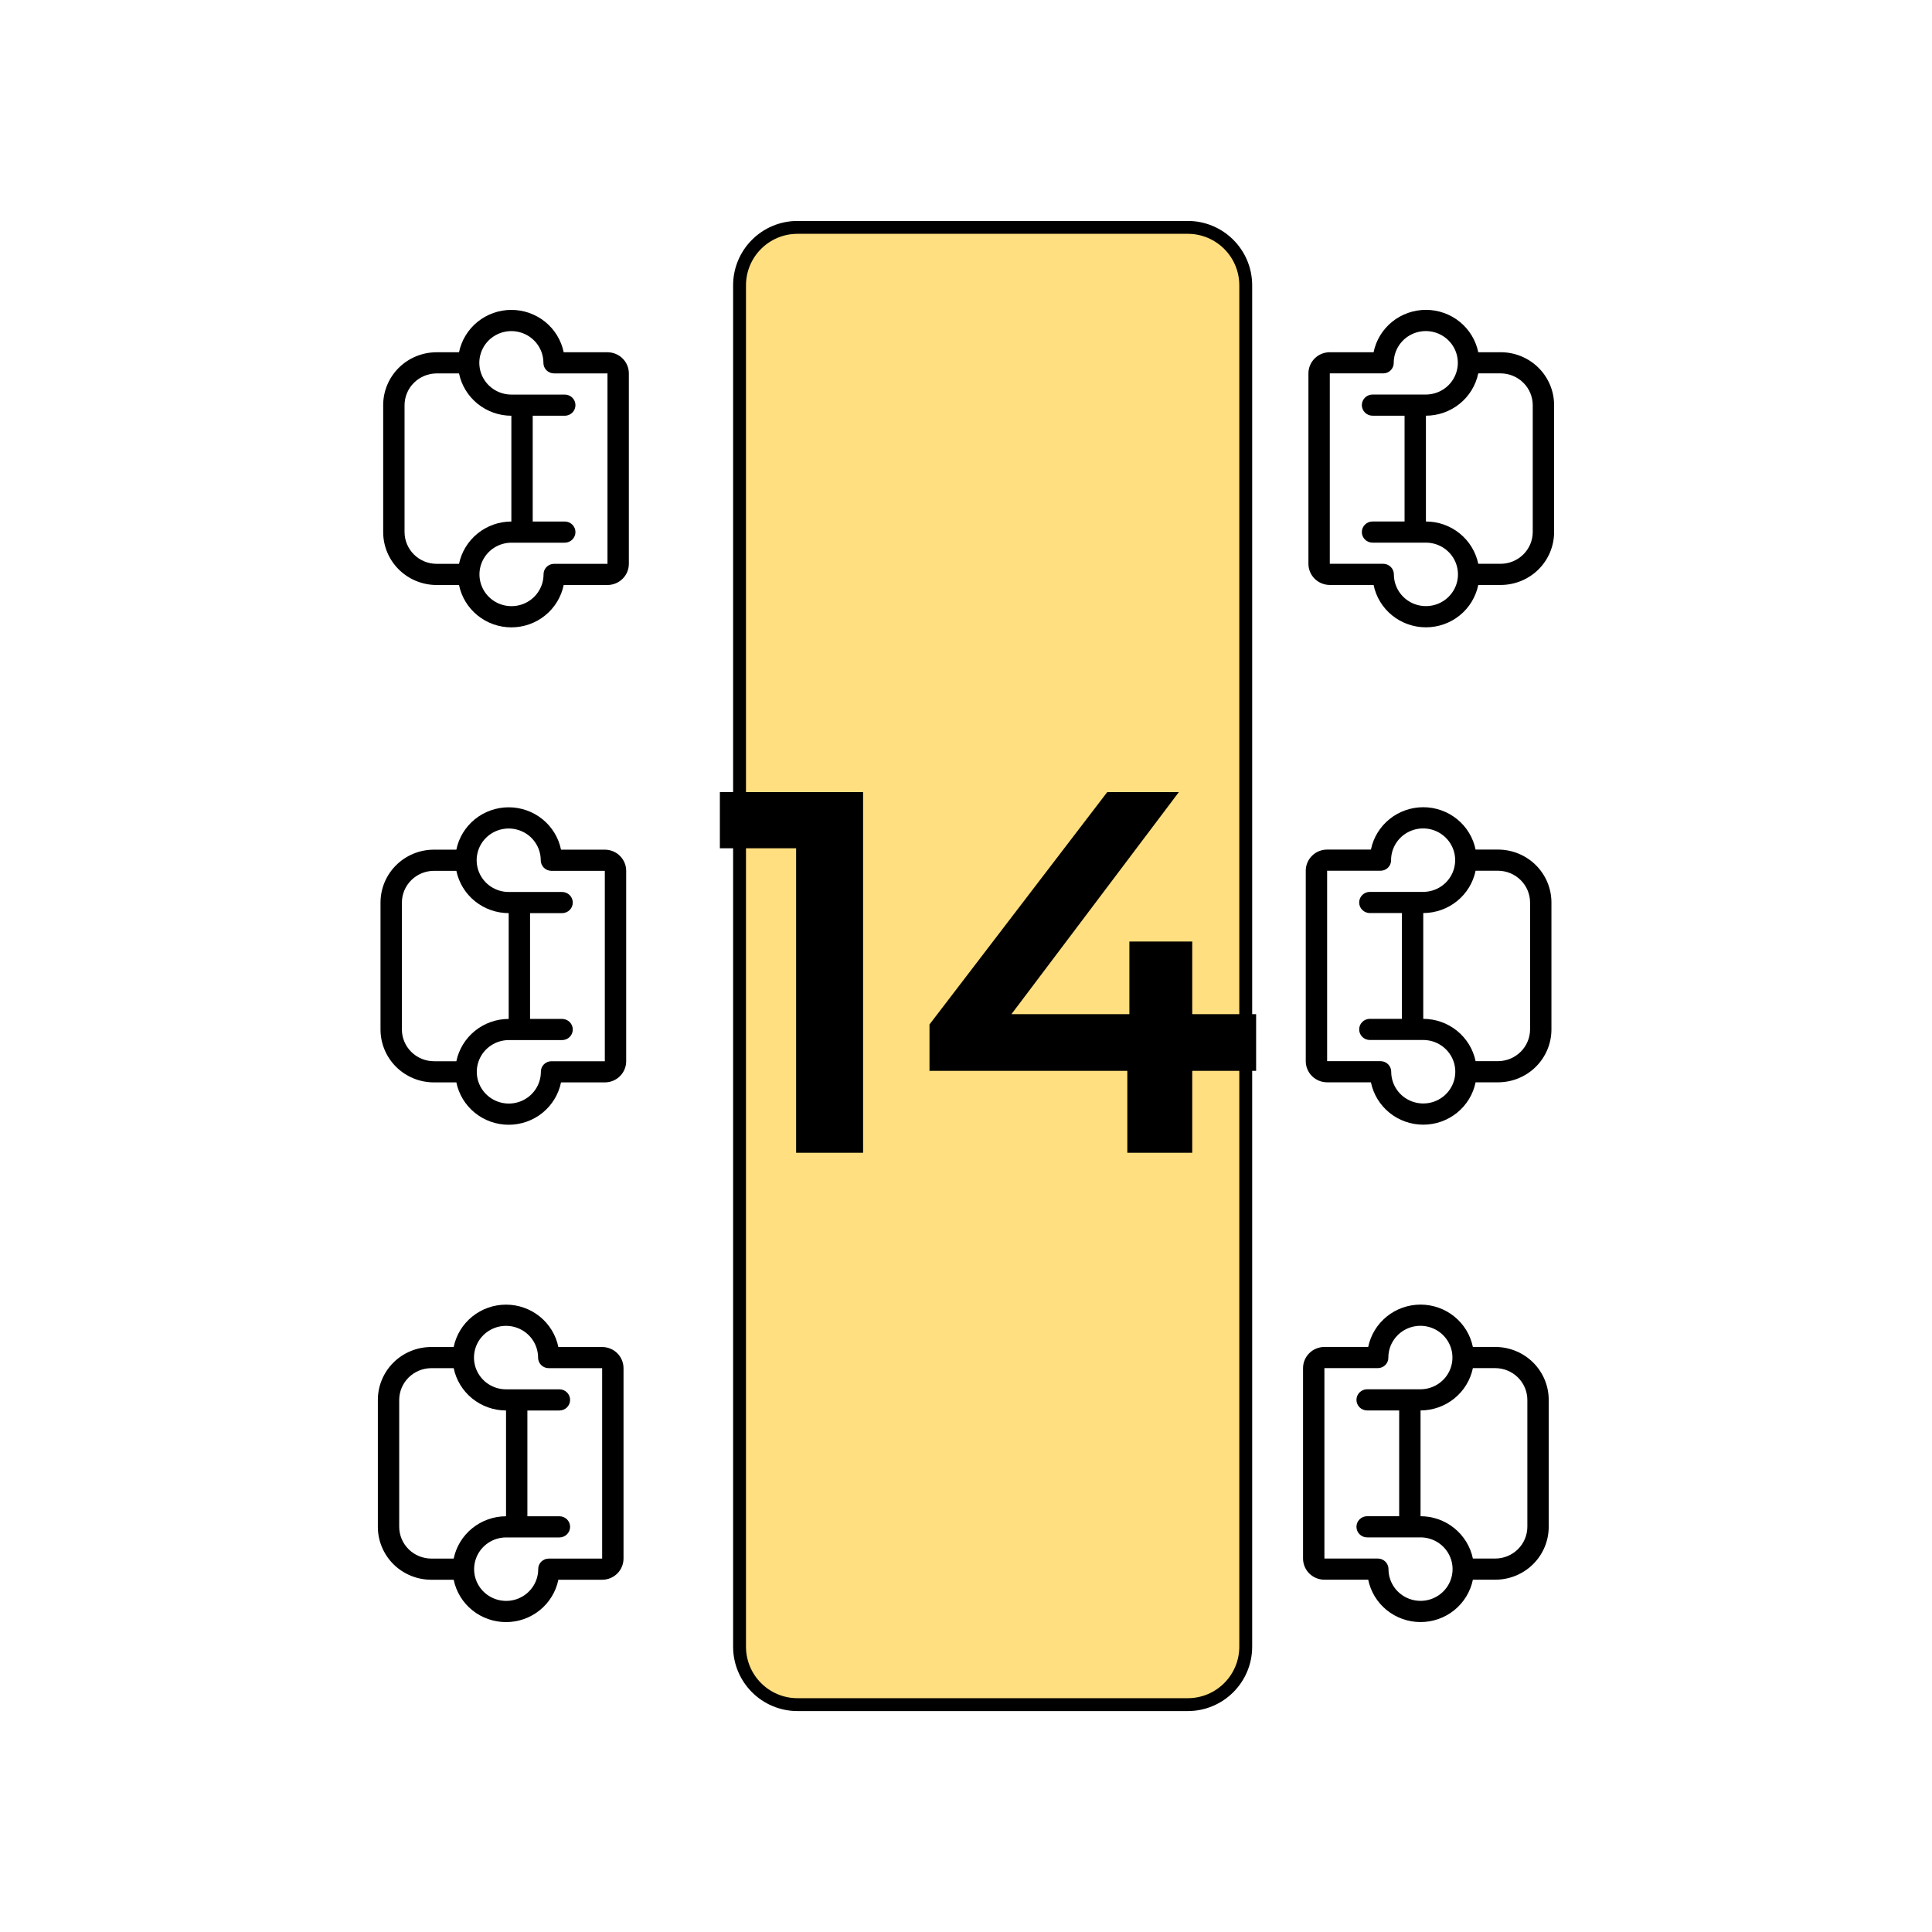
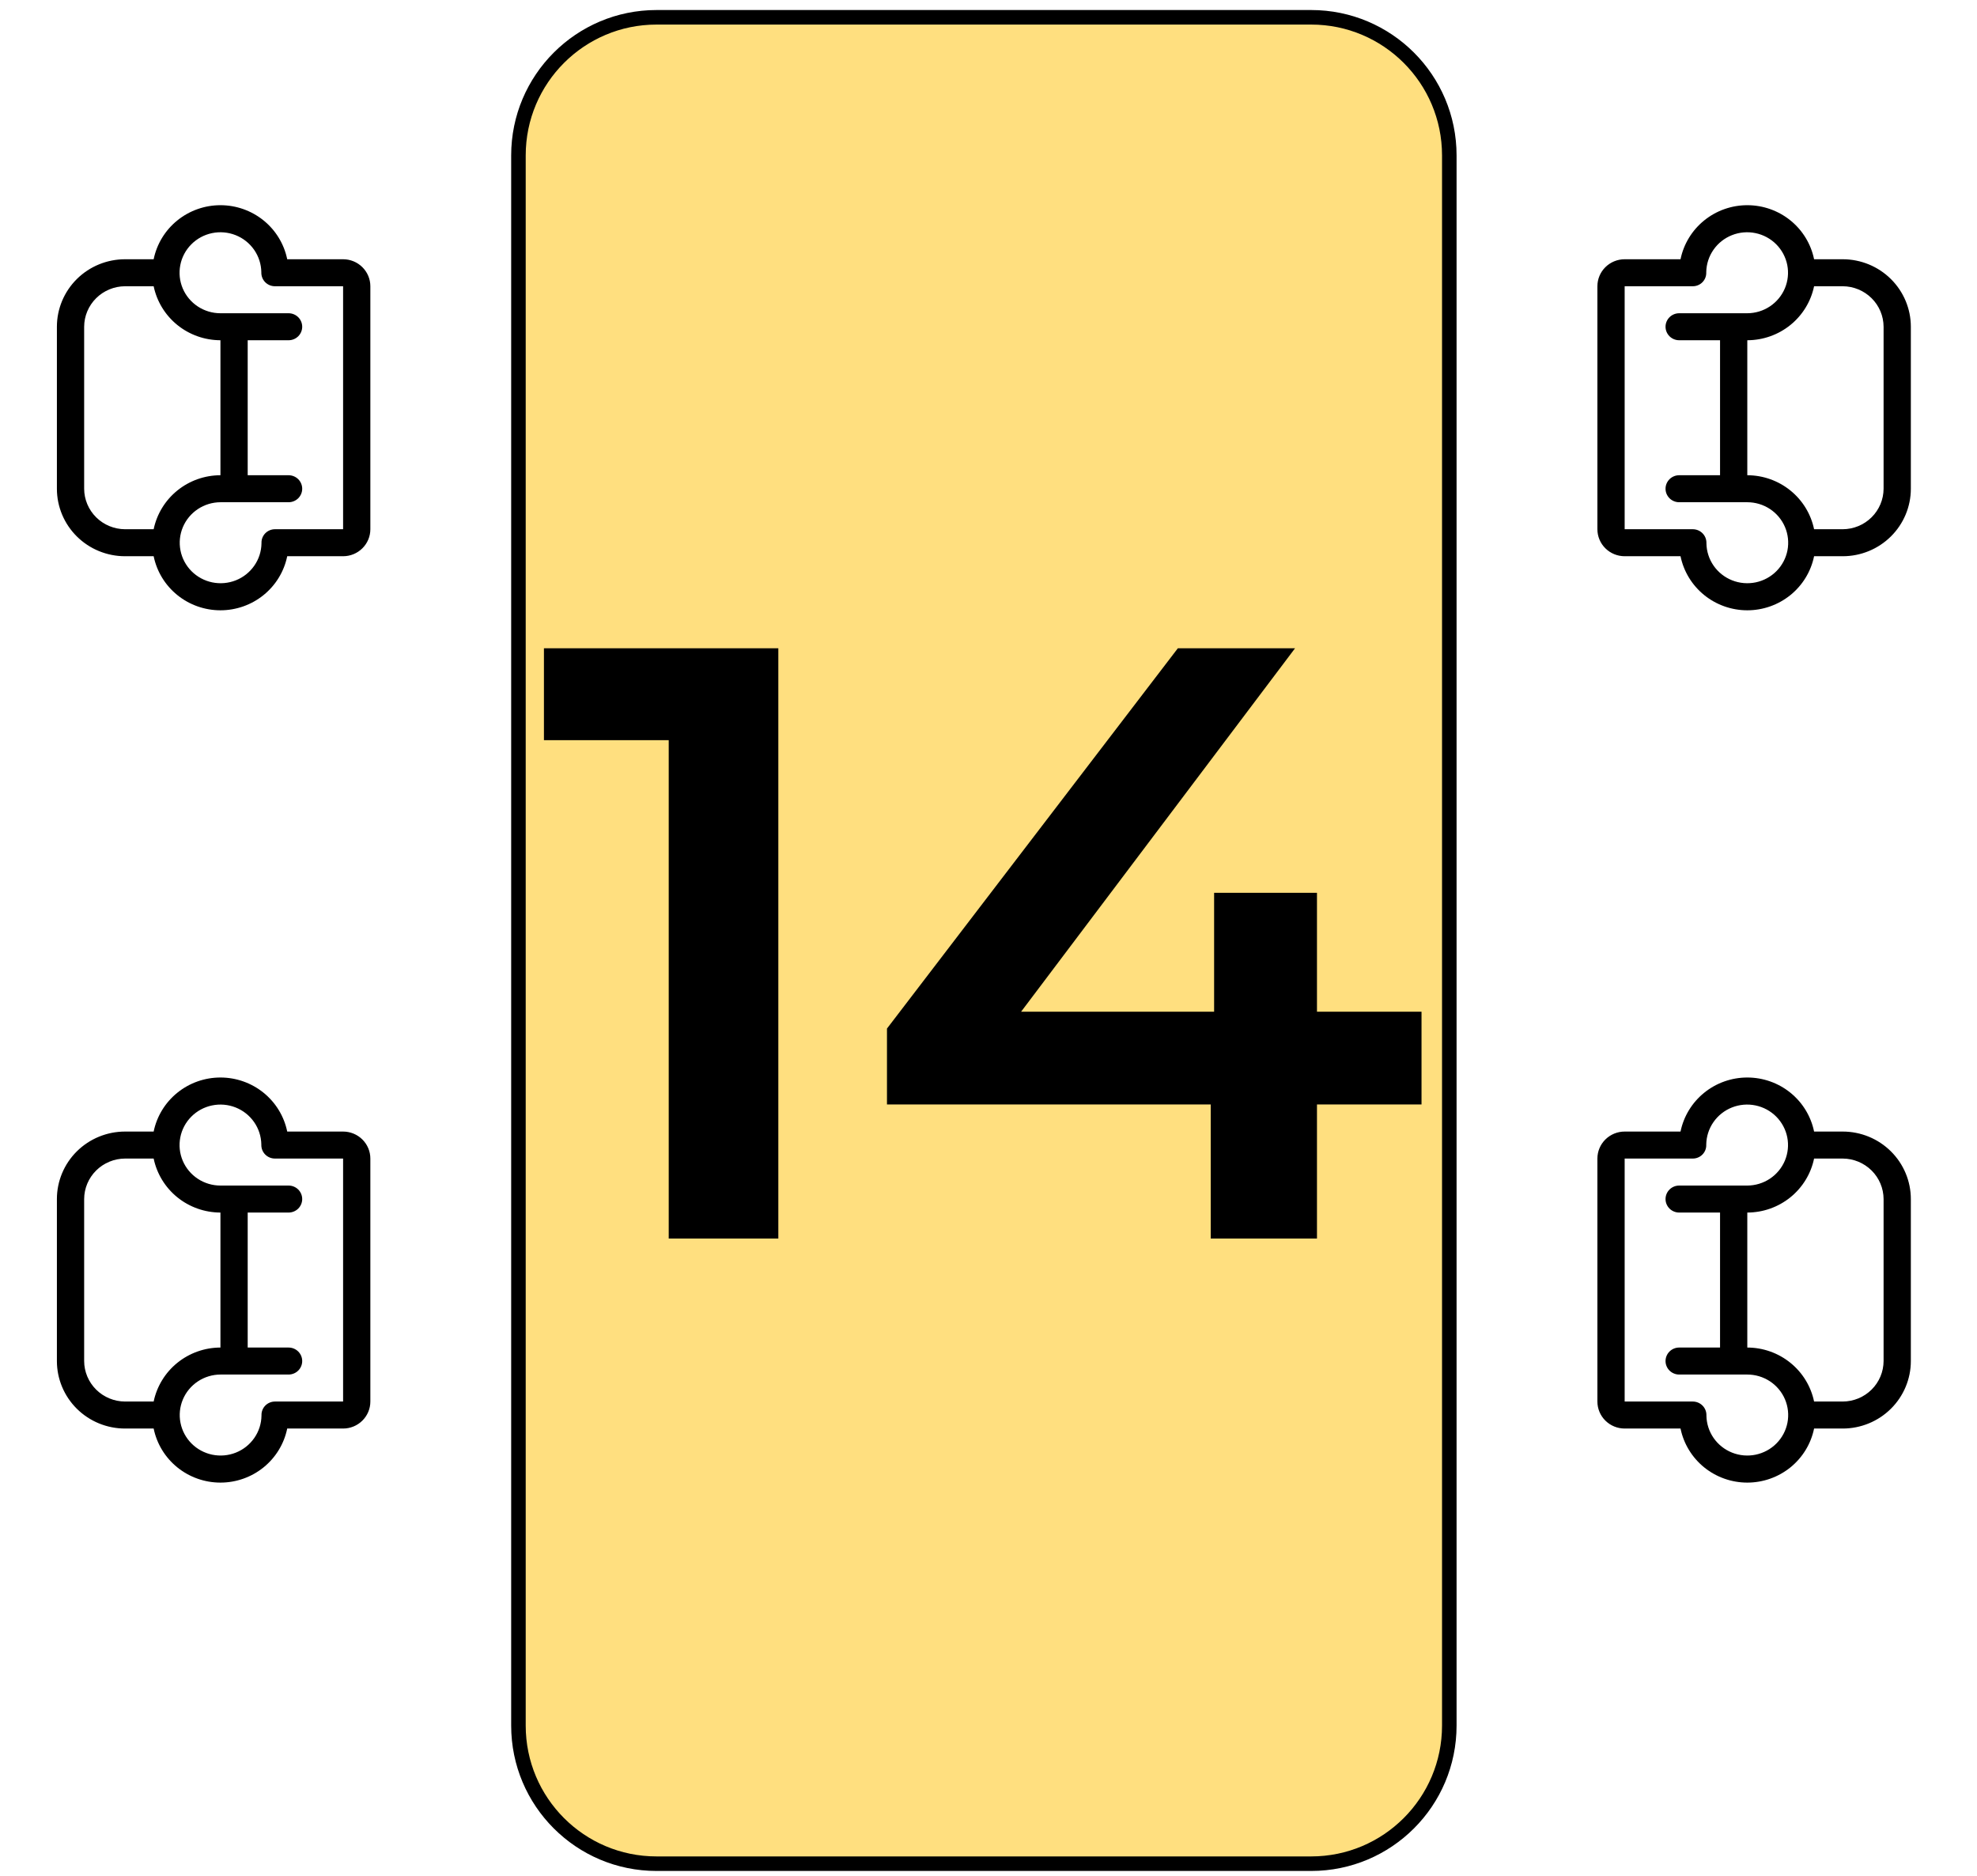
- <svg xmlns="http://www.w3.org/2000/svg" width="150" height="150" viewBox="0 0 150 150" fill="none">
-   <rect x="96.719" y="132.347" width="39.3" height="114.693" rx="4.5" transform="rotate(-180 96.7188 132.347)" fill="#FFDF7F" stroke="black" />
-   <path d="M114.354 122.647L116.096 122.647C117.195 122.647 118.25 122.215 119.028 121.445C119.805 120.674 120.242 119.63 120.242 118.541L120.242 108.685C120.242 107.596 119.805 106.551 119.028 105.781C118.25 105.011 117.195 104.578 116.096 104.578L114.354 104.578C114.164 103.65 113.655 102.815 112.915 102.216C112.174 101.616 111.247 101.289 110.291 101.289C109.334 101.289 108.407 101.616 107.666 102.216C106.926 102.815 106.417 103.65 106.227 104.578L102.827 104.578C102.387 104.578 101.965 104.751 101.654 105.059C101.343 105.367 101.168 105.785 101.168 106.221L101.168 121.005C101.168 121.44 101.343 121.858 101.654 122.166C101.965 122.474 102.387 122.647 102.827 122.647L106.227 122.647C106.417 123.576 106.926 124.41 107.666 125.01C108.407 125.609 109.334 125.937 110.291 125.937C111.247 125.937 112.174 125.609 112.915 125.01C113.655 124.41 114.164 123.576 114.354 122.647V122.647ZM118.584 108.685L118.584 118.541C118.581 119.193 118.318 119.819 117.852 120.28C117.386 120.742 116.755 121.002 116.096 121.005L114.354 121.005C114.161 120.078 113.652 119.246 112.912 118.647C112.172 118.049 111.246 117.721 110.291 117.719L110.291 109.506C111.246 109.504 112.172 109.177 112.912 108.578C113.652 107.98 114.161 107.148 114.354 106.221L116.096 106.221C116.755 106.224 117.386 106.484 117.852 106.945C118.318 107.407 118.581 108.032 118.584 108.685V108.685ZM107.803 121.867L107.803 121.826C107.803 121.608 107.715 121.399 107.56 121.245C107.404 121.091 107.193 121.005 106.973 121.005L102.827 121.005L102.827 106.221L106.973 106.221C107.082 106.221 107.189 106.199 107.289 106.158C107.389 106.117 107.48 106.056 107.556 105.98C107.632 105.903 107.692 105.813 107.733 105.713C107.773 105.613 107.794 105.507 107.792 105.399L107.792 105.358C107.8 104.873 107.953 104.401 108.231 104.002C108.509 103.602 108.899 103.293 109.354 103.112C109.809 102.932 110.307 102.888 110.787 102.987C111.266 103.086 111.706 103.323 112.05 103.668C112.394 104.013 112.628 104.451 112.722 104.927C112.815 105.404 112.765 105.897 112.577 106.345C112.39 106.793 112.072 107.176 111.665 107.446C111.259 107.716 110.78 107.861 110.291 107.863L106.144 107.863C105.924 107.863 105.713 107.95 105.558 108.104C105.402 108.258 105.315 108.467 105.315 108.685C105.315 108.903 105.402 109.112 105.558 109.266C105.713 109.42 105.924 109.506 106.144 109.506L108.632 109.506L108.632 117.719L106.144 117.719C105.924 117.719 105.713 117.806 105.558 117.96C105.402 118.114 105.315 118.323 105.315 118.541C105.315 118.759 105.402 118.968 105.558 119.122C105.713 119.276 105.924 119.362 106.144 119.362L110.291 119.362C110.781 119.362 111.26 119.506 111.668 119.775C112.077 120.044 112.395 120.426 112.585 120.874C112.774 121.322 112.826 121.815 112.733 122.292C112.641 122.769 112.408 123.208 112.064 123.554C111.72 123.9 111.281 124.138 110.801 124.238C110.321 124.337 109.822 124.294 109.367 124.114C108.912 123.934 108.52 123.624 108.242 123.225C107.964 122.825 107.811 122.353 107.803 121.867V121.867Z" fill="black" />
-   <path d="M35.224 104.582L33.483 104.582C32.383 104.582 31.328 105.014 30.55 105.784C29.773 106.555 29.336 107.599 29.336 108.688L29.336 118.544C29.336 119.633 29.773 120.678 30.55 121.448C31.328 122.218 32.383 122.651 33.483 122.651L35.224 122.651C35.414 123.579 35.923 124.414 36.663 125.013C37.404 125.613 38.331 125.94 39.288 125.94C40.244 125.94 41.171 125.613 41.912 125.013C42.652 124.414 43.161 123.579 43.351 122.651L46.751 122.651C47.191 122.651 47.613 122.478 47.924 122.17C48.235 121.862 48.41 121.444 48.41 121.008L48.41 106.224C48.41 105.789 48.235 105.371 47.924 105.063C47.613 104.755 47.191 104.582 46.751 104.582L43.351 104.582C43.161 103.653 42.652 102.819 41.912 102.219C41.171 101.62 40.244 101.292 39.288 101.292C38.331 101.292 37.404 101.62 36.663 102.219C35.923 102.819 35.414 103.653 35.224 104.582V104.582ZM30.994 118.544L30.994 108.688C30.997 108.036 31.26 107.41 31.726 106.949C32.192 106.487 32.824 106.227 33.483 106.224L35.224 106.224C35.417 107.151 35.926 107.983 36.666 108.582C37.407 109.18 38.332 109.508 39.288 109.51L39.288 117.723C38.332 117.725 37.407 118.052 36.666 118.651C35.926 119.249 35.417 120.082 35.224 121.008L33.483 121.008C32.824 121.005 32.192 120.745 31.726 120.284C31.26 119.822 30.997 119.197 30.994 118.544V118.544ZM41.776 105.362L41.776 105.403C41.776 105.621 41.863 105.83 42.018 105.984C42.174 106.138 42.385 106.224 42.605 106.224L46.751 106.224L46.751 121.008L42.605 121.008C42.496 121.008 42.389 121.03 42.289 121.071C42.189 121.112 42.098 121.173 42.022 121.249C41.946 121.326 41.886 121.416 41.845 121.516C41.805 121.616 41.785 121.722 41.786 121.83L41.786 121.871C41.778 122.356 41.625 122.828 41.347 123.227C41.069 123.627 40.679 123.936 40.224 124.117C39.769 124.297 39.271 124.341 38.791 124.242C38.312 124.143 37.873 123.906 37.528 123.561C37.184 123.216 36.95 122.778 36.856 122.302C36.763 121.825 36.813 121.332 37.001 120.884C37.189 120.436 37.506 120.053 37.913 119.783C38.319 119.513 38.798 119.368 39.288 119.366L43.434 119.366C43.654 119.366 43.865 119.279 44.02 119.125C44.176 118.971 44.263 118.762 44.263 118.544C44.263 118.326 44.176 118.117 44.02 117.963C43.865 117.809 43.654 117.723 43.434 117.723L40.946 117.723L40.946 109.51L43.434 109.51C43.654 109.51 43.865 109.423 44.02 109.269C44.176 109.115 44.263 108.906 44.263 108.688C44.263 108.47 44.176 108.261 44.02 108.107C43.865 107.953 43.654 107.867 43.434 107.867L39.288 107.867C38.797 107.867 38.318 107.723 37.91 107.454C37.502 107.185 37.183 106.803 36.993 106.355C36.804 105.907 36.752 105.414 36.845 104.937C36.938 104.46 37.17 104.021 37.514 103.675C37.858 103.329 38.297 103.091 38.777 102.991C39.257 102.892 39.756 102.935 40.211 103.115C40.667 103.295 41.058 103.605 41.336 104.004C41.614 104.404 41.767 104.876 41.776 105.362V105.362Z" fill="black" />
-   <path d="M114.565 84.031L116.307 84.031C117.406 84.031 118.461 83.598 119.239 82.828C120.016 82.058 120.453 81.013 120.453 79.924L120.453 70.068C120.453 68.979 120.016 67.934 119.239 67.164C118.461 66.394 117.406 65.961 116.307 65.961L114.565 65.961C114.375 65.033 113.866 64.198 113.126 63.599C112.385 62.999 111.458 62.672 110.501 62.672C109.545 62.672 108.618 62.999 107.877 63.599C107.137 64.198 106.628 65.033 106.438 65.961L103.038 65.961C102.598 65.961 102.176 66.134 101.865 66.442C101.554 66.75 101.379 67.168 101.379 67.604L101.379 82.388C101.379 82.823 101.554 83.241 101.865 83.549C102.176 83.857 102.598 84.031 103.038 84.031L106.438 84.031C106.628 84.959 107.137 85.793 107.877 86.393C108.618 86.993 109.545 87.32 110.501 87.32C111.458 87.32 112.385 86.993 113.126 86.393C113.866 85.793 114.375 84.959 114.565 84.031V84.031ZM118.795 70.068L118.795 79.924C118.792 80.576 118.529 81.202 118.063 81.663C117.597 82.125 116.966 82.385 116.307 82.388L114.565 82.388C114.372 81.461 113.863 80.629 113.123 80.03C112.382 79.432 111.457 79.104 110.501 79.103L110.501 70.889C111.457 70.888 112.382 70.56 113.123 69.962C113.863 69.363 114.372 68.531 114.565 67.604L116.307 67.604C116.966 67.607 117.597 67.867 118.063 68.329C118.529 68.79 118.792 69.415 118.795 70.068V70.068ZM108.014 83.25L108.014 83.209C108.014 82.991 107.926 82.782 107.771 82.628C107.615 82.474 107.404 82.388 107.184 82.388L103.038 82.388L103.038 67.604L107.184 67.604C107.293 67.604 107.4 67.583 107.5 67.541C107.6 67.5 107.691 67.439 107.767 67.363C107.843 67.286 107.903 67.196 107.944 67.096C107.984 66.996 108.005 66.89 108.003 66.782L108.003 66.742C108.011 66.256 108.164 65.784 108.442 65.385C108.72 64.985 109.11 64.676 109.565 64.496C110.02 64.315 110.518 64.271 110.998 64.37C111.477 64.469 111.917 64.706 112.261 65.051C112.605 65.396 112.839 65.834 112.933 66.311C113.026 66.787 112.976 67.28 112.788 67.728C112.601 68.176 112.283 68.559 111.876 68.829C111.47 69.099 110.991 69.244 110.501 69.246L106.355 69.246C106.135 69.246 105.924 69.333 105.769 69.487C105.613 69.641 105.526 69.85 105.526 70.068C105.526 70.286 105.613 70.495 105.769 70.649C105.924 70.803 106.135 70.889 106.355 70.889L108.843 70.889L108.843 79.103L106.355 79.103C106.135 79.103 105.924 79.189 105.769 79.343C105.613 79.497 105.526 79.706 105.526 79.924C105.526 80.142 105.613 80.351 105.769 80.505C105.924 80.659 106.135 80.745 106.355 80.745L110.501 80.745C110.992 80.745 111.471 80.889 111.879 81.158C112.287 81.427 112.606 81.809 112.796 82.257C112.985 82.705 113.037 83.198 112.944 83.675C112.851 84.152 112.619 84.591 112.275 84.937C111.931 85.283 111.492 85.521 111.012 85.621C110.532 85.72 110.033 85.677 109.578 85.497C109.122 85.317 108.731 85.008 108.453 84.608C108.175 84.208 108.022 83.736 108.014 83.25V83.25Z" fill="black" />
-   <path d="M35.431 65.968L33.69 65.968C32.59 65.968 31.535 66.4 30.758 67.171C29.98 67.941 29.543 68.985 29.543 70.075L29.543 79.93C29.543 81.02 29.98 82.064 30.758 82.834C31.535 83.604 32.59 84.037 33.69 84.037L35.431 84.037C35.621 84.965 36.13 85.8 36.87 86.4C37.611 86.999 38.538 87.326 39.495 87.326C40.451 87.326 41.378 86.999 42.119 86.4C42.859 85.8 43.368 84.965 43.558 84.037L46.958 84.037C47.398 84.037 47.82 83.864 48.131 83.556C48.442 83.248 48.617 82.83 48.617 82.394L48.617 67.611C48.617 67.175 48.442 66.757 48.131 66.449C47.82 66.141 47.398 65.968 46.958 65.968L43.558 65.968C43.368 65.039 42.859 64.205 42.119 63.605C41.378 63.006 40.451 62.678 39.495 62.678C38.538 62.678 37.611 63.006 36.87 63.605C36.13 64.205 35.621 65.039 35.431 65.968V65.968ZM31.202 79.93L31.202 70.075C31.204 69.422 31.467 68.797 31.933 68.335C32.399 67.874 33.031 67.613 33.69 67.611L35.431 67.611C35.624 68.537 36.133 69.37 36.873 69.968C37.614 70.566 38.539 70.894 39.495 70.896L39.495 79.109C38.539 79.111 37.614 79.438 36.873 80.037C36.133 80.635 35.624 81.468 35.431 82.394L33.69 82.394C33.031 82.392 32.399 82.131 31.933 81.67C31.467 81.208 31.204 80.583 31.202 79.93V79.93ZM41.983 66.748L41.983 66.789C41.983 67.007 42.07 67.216 42.225 67.37C42.381 67.524 42.592 67.611 42.812 67.611L46.958 67.611L46.958 82.394L42.812 82.394C42.703 82.394 42.596 82.416 42.496 82.457C42.396 82.499 42.305 82.559 42.229 82.636C42.153 82.712 42.093 82.803 42.052 82.902C42.012 83.002 41.992 83.108 41.993 83.216L41.993 83.257C41.985 83.742 41.832 84.214 41.554 84.613C41.276 85.013 40.886 85.322 40.431 85.503C39.976 85.683 39.478 85.727 38.998 85.628C38.519 85.529 38.08 85.292 37.735 84.947C37.391 84.602 37.157 84.164 37.063 83.688C36.97 83.212 37.02 82.719 37.208 82.271C37.396 81.823 37.713 81.439 38.12 81.169C38.526 80.899 39.005 80.754 39.495 80.752L43.641 80.752C43.861 80.752 44.072 80.665 44.228 80.511C44.383 80.357 44.471 80.148 44.471 79.93C44.471 79.713 44.383 79.504 44.228 79.35C44.072 79.196 43.861 79.109 43.641 79.109L41.153 79.109L41.153 70.896L43.641 70.896C43.861 70.896 44.072 70.809 44.228 70.655C44.383 70.501 44.471 70.292 44.471 70.075C44.471 69.857 44.383 69.648 44.228 69.494C44.072 69.34 43.861 69.253 43.641 69.253L39.495 69.253C39.004 69.253 38.525 69.109 38.117 68.841C37.709 68.572 37.39 68.189 37.2 67.741C37.011 67.293 36.959 66.8 37.052 66.323C37.145 65.847 37.377 65.407 37.721 65.061C38.065 64.715 38.505 64.477 38.984 64.378C39.464 64.278 39.963 64.321 40.418 64.501C40.874 64.681 41.265 64.991 41.543 65.391C41.822 65.79 41.974 66.263 41.983 66.748V66.748Z" fill="black" />
-   <path d="M114.772 45.416L116.514 45.416C117.613 45.416 118.668 44.983 119.446 44.213C120.223 43.443 120.66 42.398 120.66 41.309L120.66 31.453C120.66 30.364 120.223 29.32 119.446 28.549C118.668 27.779 117.613 27.347 116.514 27.347L114.772 27.347C114.582 26.418 114.073 25.584 113.333 24.984C112.592 24.385 111.665 24.057 110.708 24.057C109.752 24.057 108.825 24.385 108.084 24.984C107.344 25.584 106.835 26.418 106.645 27.347L103.245 27.347C102.805 27.347 102.383 27.52 102.072 27.828C101.761 28.136 101.586 28.554 101.586 28.989L101.586 43.773C101.586 44.209 101.761 44.627 102.072 44.935C102.383 45.243 102.805 45.416 103.245 45.416L106.645 45.416C106.835 46.344 107.344 47.179 108.084 47.779C108.825 48.378 109.752 48.705 110.708 48.705C111.665 48.705 112.592 48.378 113.333 47.779C114.073 47.179 114.582 46.344 114.772 45.416V45.416ZM119.002 31.453L119.002 41.309C118.999 41.962 118.736 42.587 118.27 43.049C117.804 43.51 117.173 43.771 116.514 43.773L114.772 43.773C114.579 42.847 114.07 42.014 113.33 41.416C112.589 40.817 111.664 40.49 110.708 40.488L110.708 32.275C111.664 32.273 112.589 31.945 113.33 31.347C114.07 30.749 114.579 29.916 114.772 28.989L116.514 28.989C117.173 28.992 117.804 29.253 118.27 29.714C118.736 30.175 118.999 30.801 119.002 31.453V31.453ZM108.221 44.636L108.221 44.595C108.221 44.377 108.133 44.168 107.978 44.014C107.822 43.86 107.611 43.773 107.391 43.773L103.245 43.773L103.245 28.989L107.391 28.989C107.5 28.989 107.607 28.968 107.707 28.927C107.807 28.885 107.898 28.825 107.974 28.748C108.05 28.672 108.11 28.581 108.151 28.482C108.191 28.382 108.212 28.275 108.21 28.168L108.21 28.127C108.218 27.642 108.371 27.17 108.649 26.77C108.927 26.371 109.317 26.061 109.772 25.881C110.227 25.701 110.725 25.657 111.205 25.756C111.684 25.855 112.124 26.091 112.468 26.437C112.812 26.782 113.046 27.22 113.14 27.696C113.233 28.172 113.183 28.665 112.995 29.113C112.808 29.561 112.49 29.944 112.083 30.215C111.677 30.485 111.198 30.63 110.708 30.632L106.562 30.632C106.342 30.632 106.131 30.719 105.976 30.873C105.82 31.027 105.733 31.235 105.733 31.453C105.733 31.671 105.82 31.88 105.976 32.034C106.131 32.188 106.342 32.275 106.562 32.275L109.05 32.275L109.05 40.488L106.562 40.488C106.342 40.488 106.131 40.575 105.976 40.729C105.82 40.883 105.733 41.092 105.733 41.309C105.733 41.527 105.82 41.736 105.976 41.89C106.131 42.044 106.342 42.131 106.562 42.131L110.708 42.131C111.199 42.131 111.678 42.274 112.086 42.543C112.494 42.812 112.813 43.195 113.003 43.642C113.192 44.09 113.244 44.584 113.151 45.06C113.059 45.537 112.826 45.976 112.482 46.322C112.138 46.669 111.699 46.907 111.219 47.006C110.739 47.106 110.24 47.063 109.785 46.883C109.33 46.703 108.938 46.393 108.66 45.993C108.382 45.593 108.229 45.121 108.221 44.636V44.636Z" fill="black" />
-   <path d="M35.638 27.35L33.897 27.35C32.797 27.35 31.742 27.782 30.965 28.552C30.187 29.323 29.75 30.367 29.75 31.456L29.75 41.312C29.75 42.401 30.187 43.446 30.965 44.216C31.742 44.986 32.797 45.419 33.897 45.419L35.638 45.419C35.828 46.347 36.337 47.182 37.078 47.781C37.818 48.381 38.745 48.708 39.702 48.708C40.658 48.708 41.585 48.381 42.326 47.781C43.066 47.182 43.575 46.347 43.765 45.419L47.165 45.419C47.605 45.419 48.027 45.246 48.338 44.938C48.649 44.63 48.824 44.212 48.824 43.776L48.824 28.992C48.824 28.557 48.649 28.139 48.338 27.831C48.027 27.523 47.605 27.35 47.165 27.35L43.765 27.35C43.575 26.421 43.066 25.587 42.326 24.987C41.585 24.388 40.658 24.06 39.702 24.06C38.745 24.06 37.818 24.388 37.078 24.987C36.337 25.587 35.828 26.421 35.638 27.35V27.35ZM31.409 41.312L31.409 31.456C31.411 30.804 31.674 30.178 32.14 29.717C32.606 29.256 33.237 28.995 33.897 28.992L35.638 28.992C35.831 29.919 36.34 30.752 37.081 31.35C37.821 31.948 38.746 32.276 39.702 32.278L39.702 40.491C38.746 40.493 37.821 40.82 37.081 41.419C36.34 42.017 35.831 42.85 35.638 43.776L33.897 43.776C33.237 43.774 32.606 43.513 32.14 43.052C31.674 42.59 31.411 41.965 31.409 41.312V41.312ZM42.19 28.13L42.19 28.171C42.19 28.389 42.277 28.598 42.432 28.752C42.588 28.906 42.799 28.992 43.019 28.992L47.165 28.992L47.165 43.776L43.019 43.776C42.91 43.776 42.803 43.798 42.703 43.839C42.603 43.88 42.512 43.941 42.436 44.017C42.36 44.094 42.3 44.184 42.259 44.284C42.219 44.384 42.199 44.49 42.2 44.598L42.2 44.639C42.192 45.124 42.039 45.596 41.761 45.995C41.483 46.395 41.093 46.704 40.638 46.885C40.184 47.065 39.685 47.109 39.206 47.01C38.726 46.911 38.286 46.674 37.942 46.329C37.598 45.984 37.364 45.546 37.271 45.07C37.177 44.593 37.227 44.1 37.415 43.653C37.603 43.205 37.92 42.821 38.327 42.551C38.733 42.281 39.212 42.136 39.702 42.134L43.848 42.134C44.068 42.134 44.279 42.047 44.435 41.893C44.59 41.739 44.678 41.53 44.678 41.312C44.678 41.094 44.59 40.886 44.435 40.731C44.279 40.578 44.068 40.491 43.848 40.491L41.36 40.491L41.36 32.278L43.848 32.278C44.068 32.278 44.279 32.191 44.435 32.037C44.59 31.883 44.678 31.674 44.678 31.456C44.678 31.238 44.59 31.029 44.435 30.875C44.279 30.721 44.068 30.635 43.848 30.635L39.702 30.635C39.211 30.635 38.732 30.491 38.324 30.222C37.916 29.953 37.597 29.571 37.407 29.123C37.218 28.675 37.166 28.182 37.259 27.705C37.352 27.228 37.584 26.789 37.928 26.443C38.272 26.097 38.712 25.859 39.191 25.759C39.671 25.66 40.17 25.703 40.625 25.883C41.081 26.063 41.472 26.373 41.75 26.772C42.029 27.172 42.181 27.644 42.19 28.13V28.13Z" fill="black" />
-   <path d="M61.81 89.5V63.5L64.09 65.86H55.89V61.5H67.01V89.5H61.81ZM72.165 83.14V79.54L85.965 61.5H91.525L77.925 79.54L75.325 78.74H97.525V83.14H72.165ZM87.525 89.5V83.14L87.685 78.74V73.1H92.565V89.5H87.525Z" fill="black" />
+ <svg xmlns="http://www.w3.org/2000/svg" width="136" height="129" viewBox="0 0 136 129" fill="none">
+   <rect x="35.664" y="1.19" width="64.035" height="127" rx="9.5" fill="#FFDF7F" stroke="black" />
+   <path d="M10.57 17.832H8.602C7.358 17.832 6.166 18.322 5.287 19.192C4.408 20.063 3.914 21.244 3.914 22.475L3.914 33.617C3.914 34.848 4.408 36.029 5.287 36.899C6.166 37.77 7.358 38.259 8.602 38.259H10.57C10.786 39.309 11.36 40.252 12.198 40.93C13.035 41.608 14.083 41.978 15.164 41.978C16.245 41.978 17.293 41.608 18.131 40.93C18.968 40.252 19.543 39.309 19.758 38.259H23.602C24.099 38.259 24.576 38.063 24.927 37.715C25.279 37.367 25.477 36.895 25.477 36.402V19.689C25.477 19.197 25.279 18.725 24.927 18.376C24.576 18.028 24.099 17.832 23.602 17.832H19.758C19.543 16.783 18.968 15.839 18.131 15.162C17.293 14.484 16.245 14.114 15.164 14.114C14.083 14.114 13.035 14.484 12.198 15.162C11.36 15.839 10.786 16.783 10.57 17.832V17.832ZM5.789 33.617L5.789 22.475C5.792 21.737 6.089 21.03 6.616 20.509C7.143 19.987 7.857 19.692 8.602 19.689H10.57C10.789 20.737 11.364 21.678 12.201 22.355C13.038 23.031 14.084 23.401 15.164 23.403L15.164 32.688C14.084 32.69 13.038 33.06 12.201 33.737C11.364 34.413 10.789 35.355 10.57 36.402H8.602C7.857 36.399 7.143 36.105 6.616 35.583C6.089 35.061 5.792 34.355 5.789 33.617V33.617ZM17.977 18.715V18.761C17.977 19.007 18.075 19.243 18.251 19.418C18.427 19.592 18.665 19.689 18.914 19.689H23.602V36.402H18.914C18.791 36.402 18.67 36.426 18.557 36.473C18.444 36.52 18.341 36.588 18.255 36.675C18.169 36.761 18.101 36.864 18.055 36.976C18.009 37.089 17.987 37.209 17.988 37.331V37.377C17.979 37.925 17.807 38.459 17.492 38.91C17.178 39.362 16.737 39.712 16.223 39.916C15.709 40.12 15.145 40.169 14.603 40.058C14.061 39.946 13.564 39.678 13.175 39.288C12.786 38.898 12.522 38.403 12.416 37.864C12.31 37.326 12.366 36.769 12.579 36.262C12.791 35.756 13.15 35.323 13.61 35.017C14.07 34.712 14.61 34.547 15.164 34.545H19.852C20.1 34.545 20.339 34.447 20.515 34.273C20.69 34.099 20.789 33.863 20.789 33.617C20.789 33.37 20.69 33.134 20.515 32.96C20.339 32.786 20.1 32.688 19.852 32.688H17.039V23.403H19.852C20.1 23.403 20.339 23.305 20.515 23.131C20.69 22.957 20.789 22.721 20.789 22.475C20.789 22.229 20.69 21.992 20.515 21.818C20.339 21.644 20.1 21.546 19.852 21.546H15.164C14.61 21.546 14.068 21.384 13.607 21.08C13.145 20.776 12.785 20.344 12.57 19.837C12.356 19.331 12.298 18.773 12.403 18.234C12.507 17.695 12.771 17.199 13.159 16.808C13.548 16.416 14.045 16.147 14.587 16.035C15.13 15.922 15.694 15.971 16.208 16.174C16.723 16.378 17.165 16.728 17.48 17.18C17.795 17.632 17.967 18.166 17.977 18.715V18.715Z" fill="black" />
+   <path d="M10.57 77.832H8.602C7.358 77.832 6.166 78.322 5.287 79.192C4.408 80.063 3.914 81.244 3.914 82.475L3.914 93.617C3.914 94.848 4.408 96.029 5.287 96.899C6.166 97.77 7.358 98.259 8.602 98.259H10.57C10.786 99.309 11.36 100.252 12.198 100.93C13.035 101.608 14.083 101.978 15.164 101.978C16.245 101.978 17.293 101.608 18.131 100.93C18.968 100.252 19.543 99.309 19.758 98.259H23.602C24.099 98.259 24.576 98.064 24.927 97.715C25.279 97.367 25.477 96.895 25.477 96.402V79.689C25.477 79.197 25.279 78.725 24.927 78.376C24.576 78.028 24.099 77.832 23.602 77.832H19.758C19.543 76.783 18.968 75.84 18.131 75.162C17.293 74.484 16.245 74.114 15.164 74.114C14.083 74.114 13.035 74.484 12.198 75.162C11.36 75.84 10.786 76.783 10.57 77.832V77.832ZM5.789 93.617L5.789 82.475C5.792 81.737 6.089 81.03 6.616 80.509C7.143 79.987 7.857 79.692 8.602 79.689H10.57C10.789 80.737 11.364 81.678 12.201 82.355C13.038 83.031 14.084 83.401 15.164 83.403L15.164 92.688C14.084 92.69 13.038 93.061 12.201 93.737C11.364 94.413 10.789 95.355 10.57 96.402H8.602C7.857 96.399 7.143 96.105 6.616 95.583C6.089 95.061 5.792 94.355 5.789 93.617V93.617ZM17.977 78.715V78.761C17.977 79.007 18.075 79.243 18.251 79.418C18.427 79.592 18.665 79.689 18.914 79.689H23.602V96.402H18.914C18.791 96.402 18.67 96.426 18.557 96.473C18.444 96.52 18.341 96.588 18.255 96.675C18.169 96.761 18.101 96.864 18.055 96.976C18.009 97.089 17.987 97.209 17.988 97.331V97.377C17.979 97.925 17.807 98.459 17.492 98.91C17.178 99.362 16.737 99.712 16.223 99.916C15.709 100.12 15.145 100.169 14.603 100.058C14.061 99.946 13.564 99.678 13.175 99.288C12.786 98.898 12.522 98.403 12.416 97.864C12.31 97.326 12.366 96.769 12.579 96.262C12.791 95.756 13.15 95.323 13.61 95.017C14.07 94.712 14.61 94.547 15.164 94.545H19.852C20.1 94.545 20.339 94.447 20.515 94.273C20.69 94.099 20.789 93.863 20.789 93.617C20.789 93.37 20.69 93.134 20.515 92.96C20.339 92.786 20.1 92.688 19.852 92.688H17.039V83.403H19.852C20.1 83.403 20.339 83.305 20.515 83.131C20.69 82.957 20.789 82.721 20.789 82.475C20.789 82.229 20.69 81.993 20.515 81.818C20.339 81.644 20.1 81.546 19.852 81.546H15.164C14.61 81.546 14.068 81.384 13.607 81.08C13.145 80.776 12.785 80.344 12.57 79.837C12.356 79.331 12.298 78.773 12.403 78.234C12.507 77.695 12.771 77.199 13.159 76.808C13.548 76.416 14.045 76.147 14.587 76.035C15.13 75.922 15.694 75.971 16.208 76.174C16.723 76.378 17.165 76.728 17.48 77.18C17.795 77.632 17.967 78.166 17.977 78.715V78.715Z" fill="black" />
+   <path d="M124.793 98.259H126.762C128.005 98.259 129.197 97.77 130.076 96.899C130.955 96.029 131.449 94.848 131.449 93.617V82.475C131.449 81.243 130.955 80.063 130.076 79.192C129.197 78.321 128.005 77.832 126.762 77.832H124.793C124.578 76.783 124.003 75.839 123.166 75.162C122.329 74.484 121.28 74.114 120.199 74.114C119.118 74.114 118.07 74.484 117.233 75.162C116.396 75.839 115.821 76.783 115.605 77.832H111.762C111.264 77.832 110.788 78.028 110.436 78.376C110.084 78.724 109.887 79.197 109.887 79.689V96.402C109.887 96.894 110.084 97.367 110.436 97.715C110.788 98.063 111.264 98.259 111.762 98.259H115.605C115.821 99.308 116.396 100.252 117.233 100.93C118.07 101.607 119.118 101.978 120.199 101.978C121.28 101.978 122.329 101.607 123.166 100.93C124.003 100.252 124.578 99.308 124.793 98.259V98.259ZM129.574 82.475V93.617C129.571 94.354 129.274 95.061 128.747 95.583C128.22 96.105 127.507 96.399 126.762 96.402H124.793C124.575 95.354 123.999 94.413 123.162 93.737C122.326 93.06 121.279 92.69 120.199 92.688V83.403C121.279 83.401 122.326 83.031 123.162 82.355C123.999 81.678 124.575 80.737 124.793 79.689H126.762C127.507 79.692 128.22 79.987 128.747 80.508C129.274 81.03 129.571 81.737 129.574 82.475V82.475ZM117.387 97.377V97.331C117.387 97.084 117.288 96.848 117.112 96.674C116.936 96.5 116.698 96.402 116.449 96.402H111.762V79.689H116.449C116.572 79.689 116.693 79.665 116.806 79.618C116.919 79.572 117.022 79.503 117.108 79.417C117.194 79.33 117.262 79.228 117.308 79.115C117.354 79.003 117.377 78.882 117.375 78.761V78.714C117.384 78.166 117.557 77.633 117.871 77.181C118.185 76.729 118.627 76.379 119.141 76.175C119.655 75.971 120.218 75.922 120.76 76.034C121.302 76.145 121.799 76.413 122.188 76.803C122.577 77.194 122.841 77.689 122.948 78.227C123.054 78.765 122.997 79.323 122.785 79.829C122.572 80.336 122.213 80.769 121.754 81.074C121.294 81.38 120.753 81.544 120.199 81.546H115.512C115.263 81.546 115.025 81.644 114.849 81.818C114.673 81.992 114.574 82.228 114.574 82.475C114.574 82.721 114.673 82.957 114.849 83.131C115.025 83.305 115.263 83.403 115.512 83.403H118.324V92.688H115.512C115.263 92.688 115.025 92.786 114.849 92.96C114.673 93.134 114.574 93.37 114.574 93.617C114.574 93.863 114.673 94.099 114.849 94.273C115.025 94.447 115.263 94.545 115.512 94.545H120.199C120.753 94.545 121.295 94.707 121.757 95.011C122.218 95.316 122.579 95.748 122.793 96.254C123.007 96.76 123.065 97.318 122.961 97.857C122.856 98.396 122.593 98.892 122.204 99.284C121.815 99.675 121.319 99.944 120.776 100.057C120.234 100.169 119.67 100.121 119.155 99.917C118.64 99.713 118.198 99.364 117.883 98.912C117.569 98.46 117.396 97.926 117.387 97.377V97.377Z" fill="black" />
+   <path d="M124.793 38.259H126.762C128.005 38.259 129.197 37.77 130.076 36.899C130.955 36.029 131.449 34.848 131.449 33.617V22.475C131.449 21.244 130.955 20.063 130.076 19.192C129.197 18.321 128.005 17.832 126.762 17.832H124.793C124.578 16.783 124.003 15.839 123.166 15.162C122.329 14.484 121.28 14.114 120.199 14.114C119.118 14.114 118.07 14.484 117.233 15.162C116.396 15.839 115.821 16.783 115.605 17.832H111.762C111.264 17.832 110.788 18.028 110.436 18.376C110.084 18.724 109.887 19.197 109.887 19.689V36.402C109.887 36.895 110.084 37.367 110.436 37.715C110.788 38.063 111.264 38.259 111.762 38.259H115.605C115.821 39.308 116.396 40.252 117.233 40.93C118.07 41.607 119.118 41.978 120.199 41.978C121.28 41.978 122.329 41.607 123.166 40.93C124.003 40.252 124.578 39.308 124.793 38.259V38.259ZM129.574 22.475V33.617C129.571 34.354 129.274 35.061 128.747 35.583C128.22 36.105 127.507 36.399 126.762 36.402H124.793C124.575 35.354 123.999 34.413 123.162 33.737C122.326 33.06 121.279 32.69 120.199 32.688V23.403C121.279 23.401 122.326 23.031 123.162 22.355C123.999 21.678 124.575 20.737 124.793 19.689H126.762C127.507 19.692 128.22 19.987 128.747 20.509C129.274 21.03 129.571 21.737 129.574 22.475V22.475ZM117.387 37.377V37.331C117.387 37.084 117.288 36.848 117.112 36.674C116.936 36.5 116.698 36.402 116.449 36.402H111.762V19.689H116.449C116.572 19.689 116.693 19.665 116.806 19.618C116.919 19.572 117.022 19.503 117.108 19.417C117.194 19.33 117.262 19.228 117.308 19.115C117.354 19.003 117.377 18.882 117.375 18.761V18.714C117.384 18.166 117.557 17.633 117.871 17.181C118.185 16.729 118.627 16.379 119.141 16.175C119.655 15.971 120.218 15.922 120.76 16.034C121.302 16.145 121.799 16.413 122.188 16.803C122.577 17.194 122.841 17.689 122.948 18.227C123.054 18.765 122.997 19.323 122.785 19.829C122.572 20.336 122.213 20.769 121.754 21.074C121.294 21.38 120.753 21.544 120.199 21.546L115.512 21.546C115.263 21.546 115.025 21.644 114.849 21.818C114.673 21.992 114.574 22.229 114.574 22.475C114.574 22.721 114.673 22.957 114.849 23.131C115.025 23.305 115.263 23.403 115.512 23.403L118.324 23.403V32.688H115.512C115.263 32.688 115.025 32.786 114.849 32.96C114.673 33.134 114.574 33.37 114.574 33.617C114.574 33.863 114.673 34.099 114.849 34.273C115.025 34.447 115.263 34.545 115.512 34.545H120.199C120.753 34.545 121.295 34.707 121.757 35.011C122.218 35.316 122.579 35.748 122.793 36.254C123.007 36.76 123.065 37.318 122.961 37.857C122.856 38.396 122.593 38.892 122.204 39.284C121.815 39.675 121.319 39.944 120.776 40.057C120.234 40.169 119.67 40.121 119.155 39.917C118.64 39.713 118.198 39.364 117.883 38.912C117.569 38.46 117.396 37.926 117.387 37.377V37.377Z" fill="black" />
+   <path d="M46.002 85.19V47.49L49.308 50.912H37.418V44.59H53.542V85.19H46.002ZM61.016 75.968V70.748L81.026 44.59H89.088L69.368 70.748L65.598 69.588H97.788V75.968H61.016ZM83.288 85.19V75.968L83.52 69.588V61.41H90.596V85.19H83.288Z" fill="black" />
</svg>
